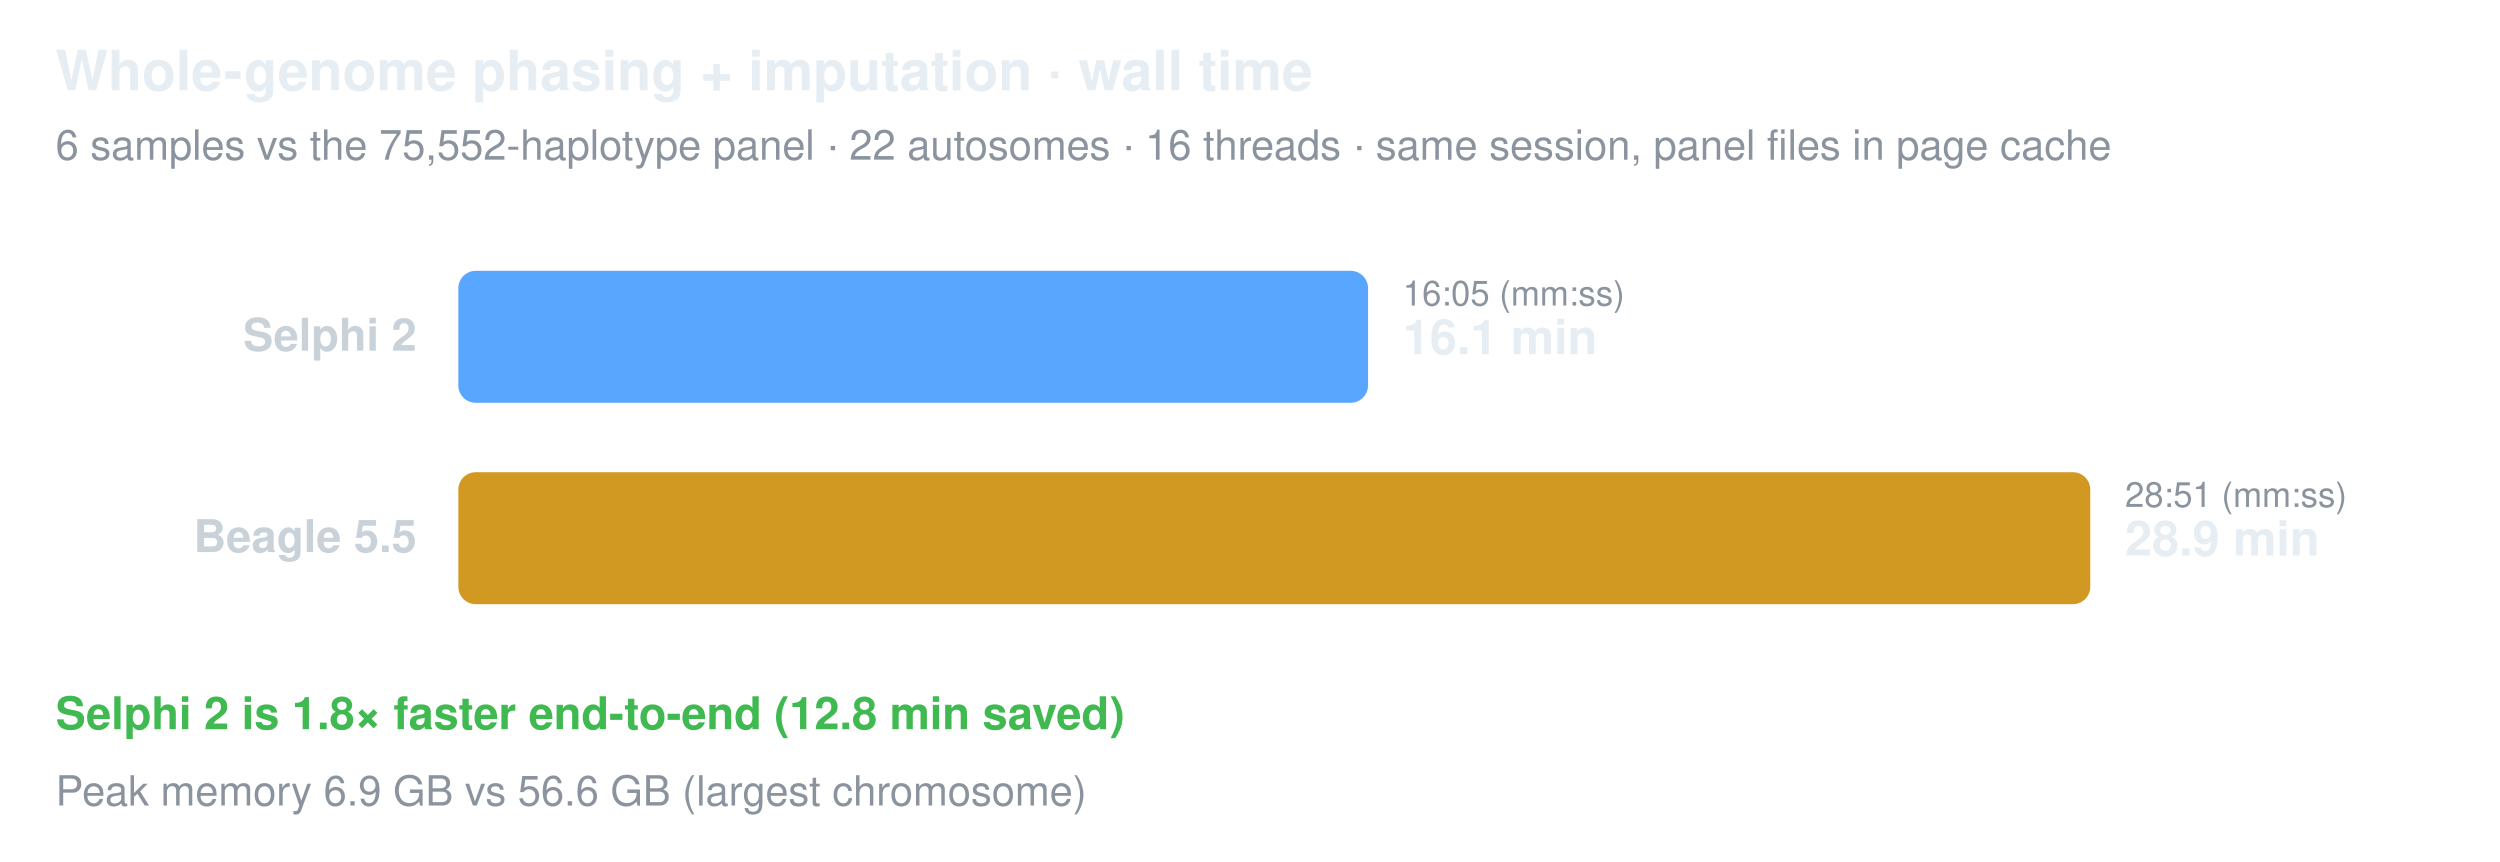
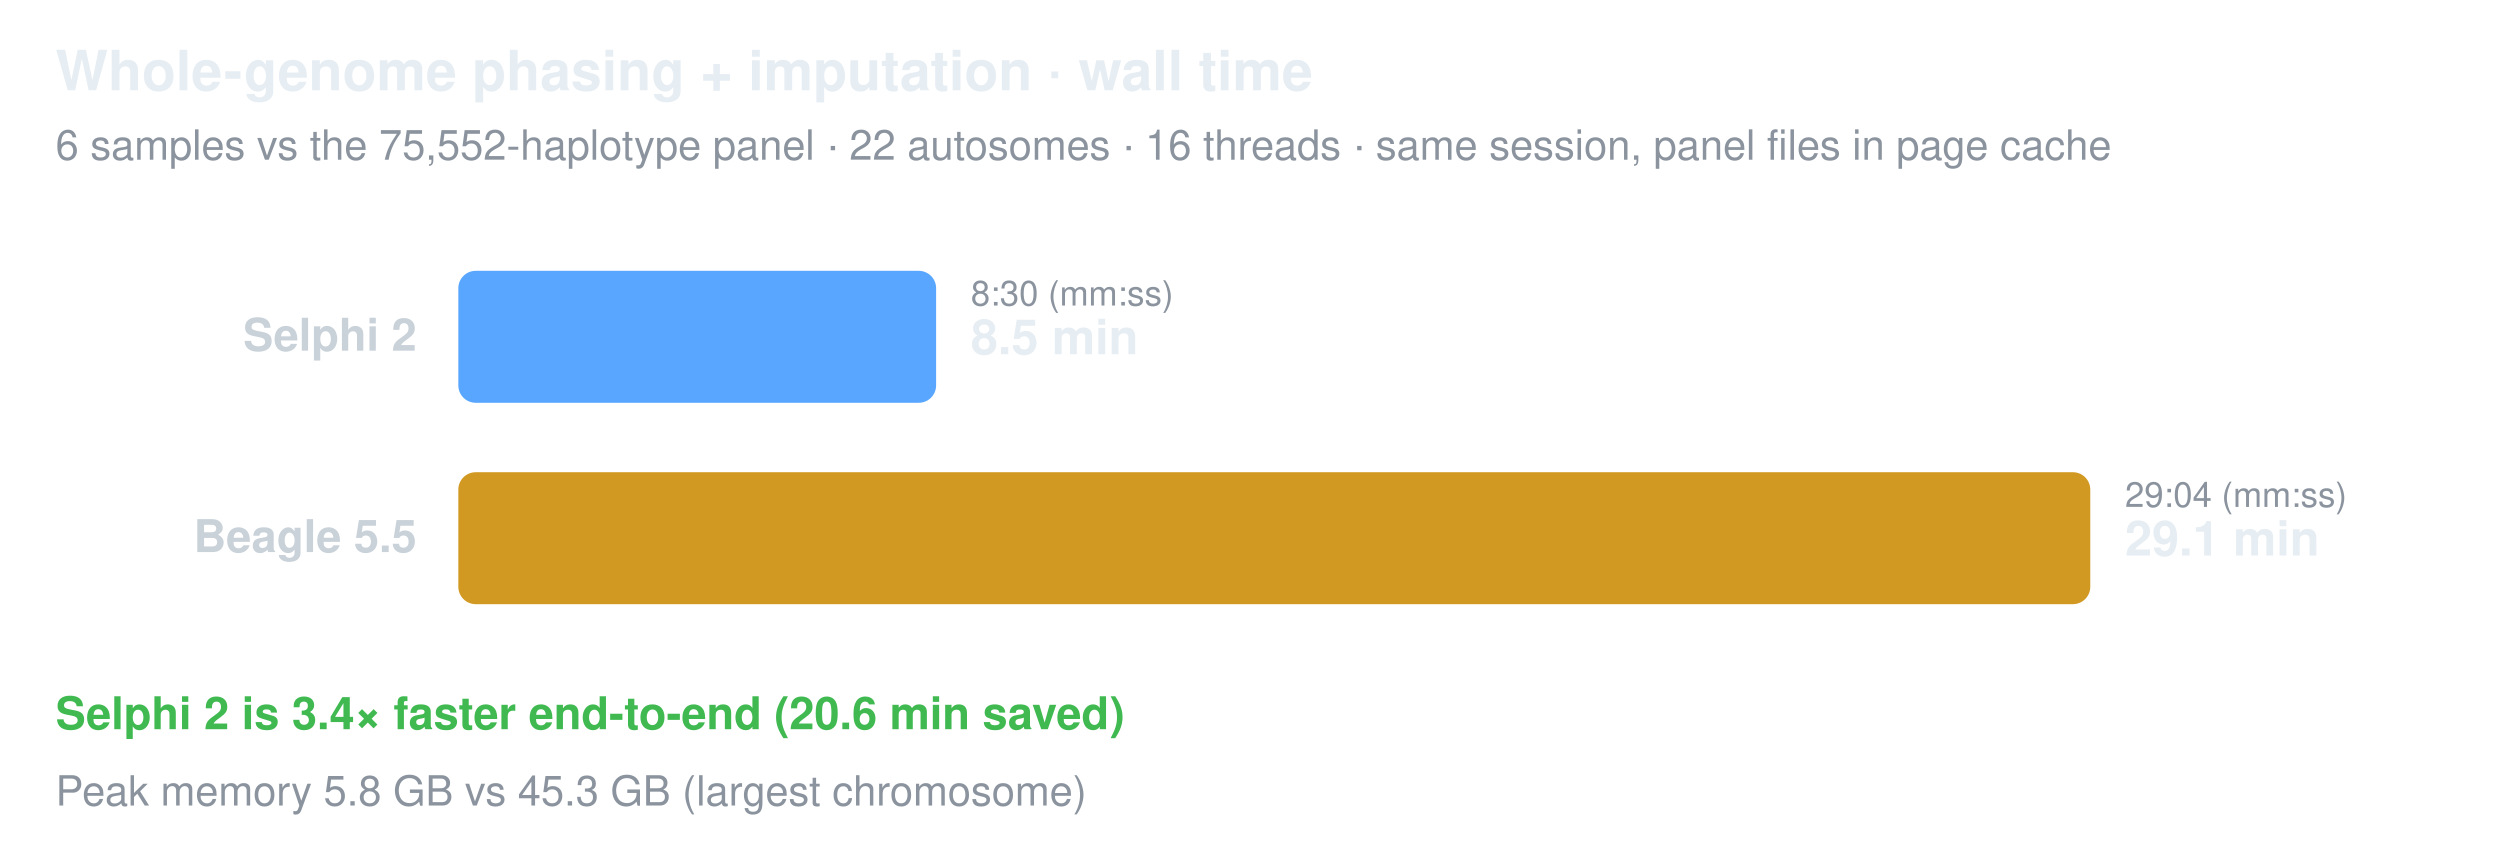
<svg xmlns="http://www.w3.org/2000/svg" viewBox="0 0 720 248" font-family="-apple-system, BlinkMacSystemFont, 'Segoe UI', Helvetica, Arial, sans-serif">
  <text x="16" y="26" fill="#e6edf3" font-size="16" font-weight="700">Whole-genome phasing + imputation · wall time</text>
  <text x="16" y="46" fill="#8b949e" font-size="12">6 samples vs the 75,552-haplotype panel · 22 autosomes · 16 threads · same session, panel files in page cache</text>
  <text x="120" y="101" text-anchor="end" fill="#c9d1d9" font-size="13" font-weight="600">Selphi 2</text>
-   <rect x="132" y="78" width="262.0" height="38" rx="5" fill="#58a6ff" />
-   <text x="404.0" y="102" fill="#e6edf3" font-size="14" font-weight="700">16.1 min</text>
-   <text x="404.0" y="88" fill="#8b949e" font-size="10">16:05 (mm:ss)</text>
+   <rect x="132" y="78" width="137.6" height="38" rx="5" fill="#58a6ff" />
+   <text x="279.6" y="102" fill="#e6edf3" font-size="14" font-weight="700">8.5 min</text>
+   <text x="279.6" y="88" fill="#8b949e" font-size="10">8:30 (mm:ss)</text>
  <text x="120" y="159" text-anchor="end" fill="#c9d1d9" font-size="13" font-weight="600">Beagle 5.5</text>
  <rect x="132" y="136" width="470.0" height="38" rx="5" fill="#d29922" />
-   <text x="612.0" y="160" fill="#e6edf3" font-size="14" font-weight="700">28.9 min</text>
-   <text x="612.0" y="146" fill="#8b949e" font-size="10">28:51 (mm:ss)</text>
-   <text x="16" y="210" fill="#3fb950" font-size="13" font-weight="700">Selphi 2 is 1.8× faster end-to-end (12.8 min saved)</text>
-   <text x="16" y="232" fill="#8b949e" font-size="12">Peak memory 6.9 GB vs 56.6 GB (largest chromosome)</text>
+   <text x="612.0" y="160" fill="#e6edf3" font-size="14" font-weight="700">29.1 min</text>
+   <text x="612.0" y="146" fill="#8b949e" font-size="10">29:04 (mm:ss)</text>
+   <text x="16" y="210" fill="#3fb950" font-size="13" font-weight="700">Selphi 2 is 3.4× faster end-to-end (20.6 min saved)</text>
+   <text x="16" y="232" fill="#8b949e" font-size="12">Peak memory 5.8 GB vs 45.3 GB (largest chromosome)</text>
</svg>
